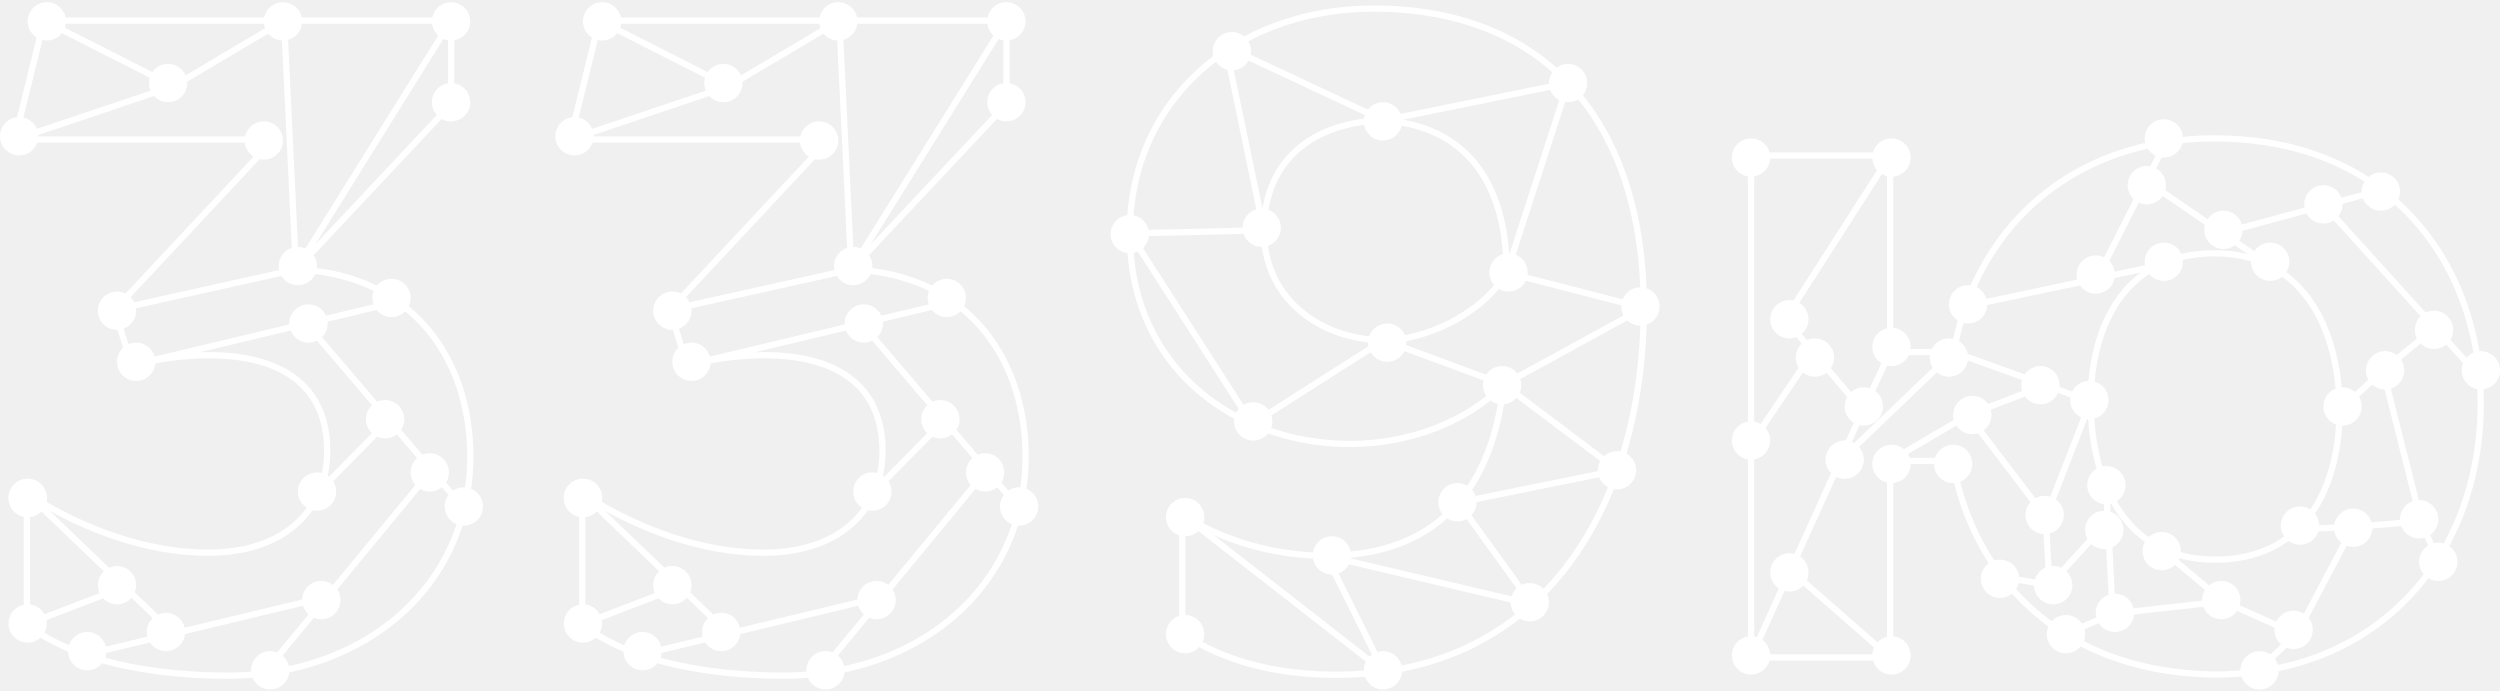
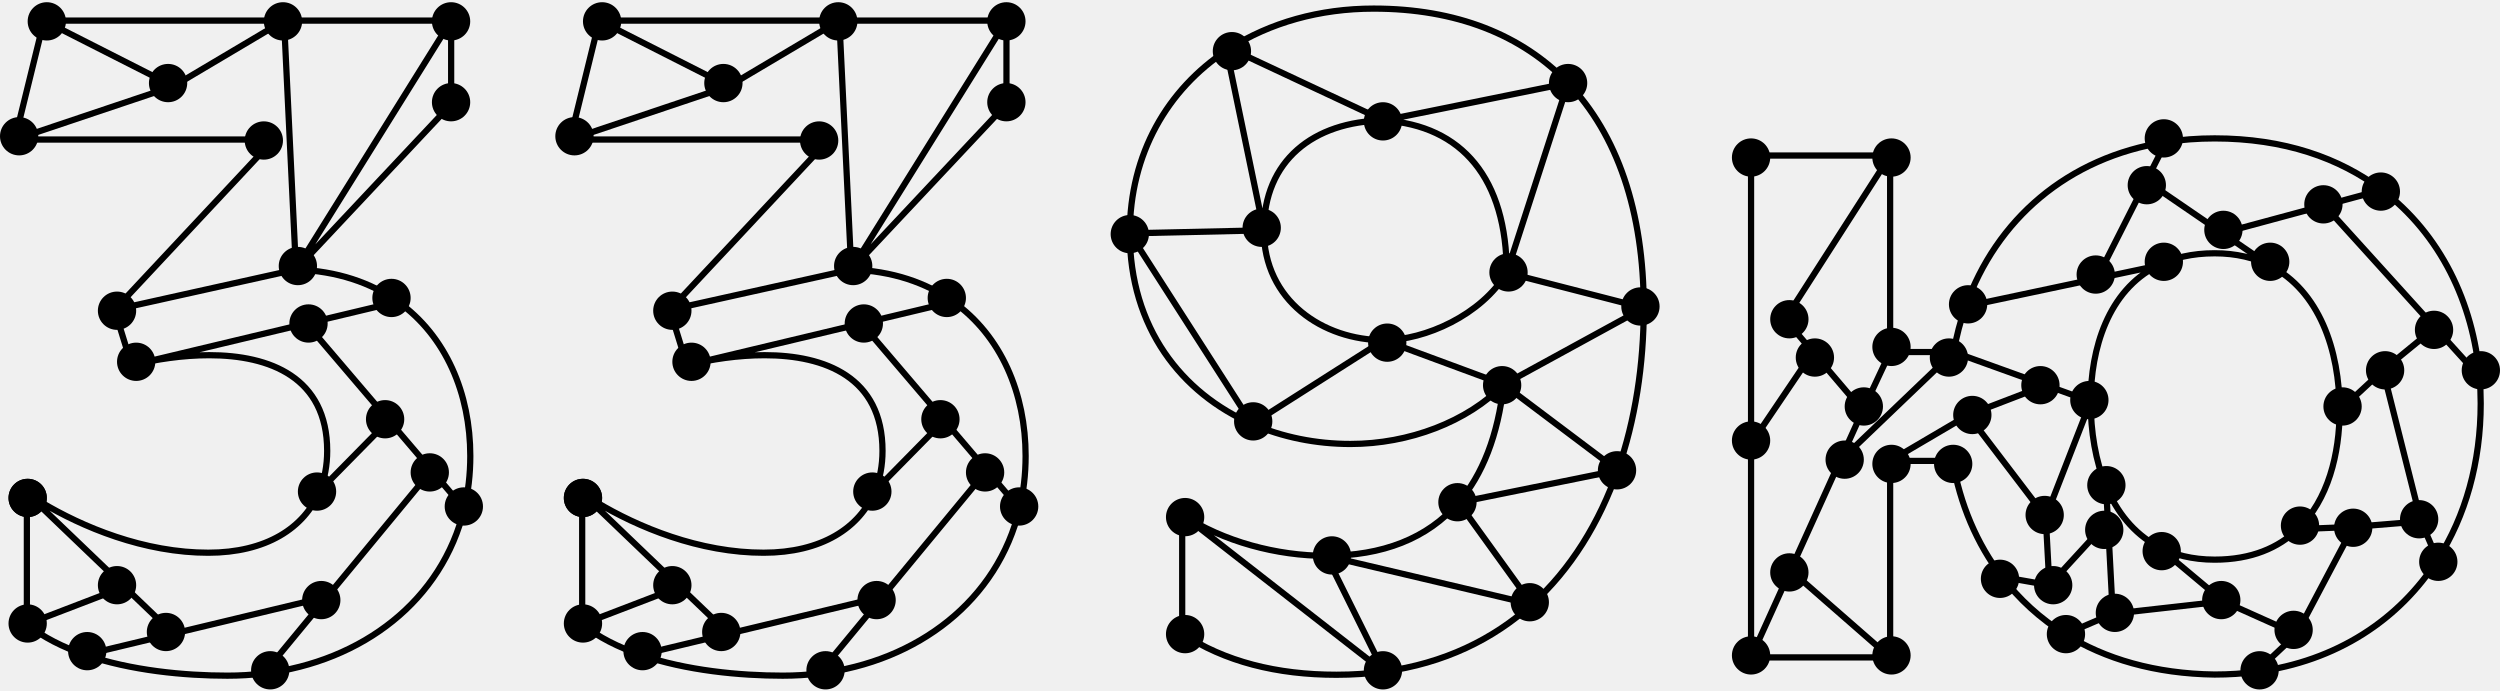
<svg xmlns="http://www.w3.org/2000/svg" width="420" height="116" viewBox="0 0 420 116" fill="none">
-   <circle cx="7.864" cy="3.588" r="3.217" fill="white" />
-   <circle cx="3.217" cy="22.889" r="3.217" fill="white" />
-   <circle cx="28.238" cy="13.955" r="3.217" fill="white" />
-   <circle cx="47.541" cy="3.588" r="3.217" fill="white" />
-   <circle cx="50.043" cy="44.694" r="3.217" fill="white" />
-   <circle cx="44.324" cy="23.604" r="3.217" fill="white" />
-   <circle cx="75.779" cy="17.17" r="3.217" fill="white" />
-   <circle cx="75.779" cy="3.588" r="3.217" fill="white" />
-   <circle cx="19.66" cy="52.201" r="3.217" fill="white" />
-   <circle cx="22.877" cy="60.779" r="3.217" fill="white" />
-   <circle cx="51.83" cy="54.346" r="3.217" fill="white" />
-   <circle cx="65.77" cy="50.057" r="3.217" fill="white" />
-   <circle cx="77.924" cy="85.088" r="3.217" fill="white" />
-   <circle cx="72.203" cy="79.365" r="3.217" fill="white" />
-   <circle cx="45.397" cy="112.608" r="3.217" fill="white" />
-   <circle cx="53.975" cy="100.815" r="3.217" fill="white" />
-   <circle cx="53.26" cy="82.584" r="3.217" fill="white" />
-   <circle cx="64.698" cy="70.432" r="3.217" fill="white" />
-   <circle cx="14.655" cy="109.393" r="3.217" fill="white" />
-   <circle cx="27.881" cy="106.174" r="3.217" fill="white" />
-   <circle cx="19.66" cy="98.311" r="3.217" fill="white" />
-   <circle cx="4.647" cy="104.744" r="3.217" fill="white" />
-   <circle cx="4.647" cy="83.654" r="3.217" fill="white" />
-   <circle cx="4.647" cy="83.654" r="3.217" fill="white" />
-   <path d="M4.514 104.877C7.251 107.066 10.624 108.742 14.297 110.009M4.514 104.877L20.922 98.585M4.514 104.877V82.867M4.514 82.867L20.922 98.585M4.514 82.867C10.418 86.803 20.247 91.686 31.097 92.676C32.382 92.793 33.681 92.856 34.99 92.856C44.634 92.856 51.153 88.754 53.731 82.405M22.122 61.365C26.186 60.349 30.757 59.672 35.159 59.672C45.318 59.672 54.968 63.396 54.968 75.756C54.968 78.158 54.547 80.394 53.731 82.405M22.122 61.365L19.244 52.053M22.122 61.365L51.472 54.356M19.244 52.053L45.995 23.439H2.482M19.244 52.053L49.72 45.28M2.482 23.439L29.131 14.49M2.482 23.439L7.392 3.461M7.392 3.461L29.131 14.49M7.392 3.461H47.718M75.793 3.461V17.514L49.72 45.28M75.793 3.461H47.718M75.793 3.461L49.72 45.28M49.72 45.28L47.718 3.461M49.72 45.28C56.654 45.522 62.364 47.502 66.842 50.686M29.131 14.49L47.718 3.461M66.842 50.686C74.939 56.444 79.01 66.137 79.01 76.603C79.01 79.706 78.658 82.659 77.99 85.443M66.842 50.686L51.472 54.356M51.472 54.356L65.336 70.609M77.99 85.443L72.502 79.009M77.99 85.443C74.294 100.863 60.943 111.123 44.323 113.145M72.502 79.009L63.735 89.629L54.968 100.249M72.502 79.009L65.336 70.609M44.323 113.145C42.327 113.388 40.285 113.512 38.207 113.512C30.988 113.512 21.986 112.659 14.297 110.009M44.323 113.145L54.968 100.249M54.968 100.249L42.05 103.349L35.59 104.899L29.131 106.449M14.297 110.009L29.131 106.449M29.131 106.449L20.922 98.585M53.731 82.405L65.336 70.609" stroke="white" stroke-width="1.047" />
-   <circle cx="101.156" cy="3.588" r="3.217" fill="white" />
-   <circle cx="96.51" cy="22.889" r="3.217" fill="white" />
-   <circle cx="121.531" cy="13.955" r="3.217" fill="white" />
-   <circle cx="140.834" cy="3.588" r="3.217" fill="white" />
-   <circle cx="143.336" cy="44.694" r="3.217" fill="white" />
-   <circle cx="137.617" cy="23.604" r="3.217" fill="white" />
-   <circle cx="169.072" cy="17.17" r="3.217" fill="white" />
-   <circle cx="169.072" cy="3.588" r="3.217" fill="white" />
-   <circle cx="112.953" cy="52.201" r="3.217" fill="white" />
-   <circle cx="116.17" cy="60.779" r="3.217" fill="white" />
-   <circle cx="145.123" cy="54.346" r="3.217" fill="white" />
-   <circle cx="159.063" cy="50.057" r="3.217" fill="white" />
-   <circle cx="171.217" cy="85.088" r="3.217" fill="white" />
-   <circle cx="165.496" cy="79.365" r="3.217" fill="white" />
-   <circle cx="138.69" cy="112.608" r="3.217" fill="white" />
-   <circle cx="147.268" cy="100.815" r="3.217" fill="white" />
-   <circle cx="146.553" cy="82.584" r="3.217" fill="white" />
-   <circle cx="157.99" cy="70.432" r="3.217" fill="white" />
-   <circle cx="107.949" cy="109.393" r="3.217" fill="white" />
-   <circle cx="121.174" cy="106.174" r="3.217" fill="white" />
-   <circle cx="112.953" cy="98.311" r="3.217" fill="white" />
-   <circle cx="97.94" cy="104.744" r="3.217" fill="white" />
-   <circle cx="97.94" cy="83.654" r="3.217" fill="white" />
-   <circle cx="97.94" cy="83.654" r="3.217" fill="white" />
-   <path d="M97.807 104.877C100.544 107.066 103.917 108.742 107.59 110.009M97.807 104.877L114.215 98.585M97.807 104.877V82.867M97.807 82.867L114.215 98.585M97.807 82.867C103.711 86.803 113.54 91.686 124.39 92.676C125.675 92.793 126.974 92.856 128.283 92.856C137.927 92.856 144.446 88.754 147.024 82.405M115.415 61.365C119.479 60.349 124.05 59.672 128.452 59.672C138.611 59.672 148.261 63.396 148.261 75.756C148.261 78.158 147.84 80.394 147.024 82.405M115.415 61.365L112.537 52.053M115.415 61.365L144.765 54.356M112.537 52.053L139.288 23.439H95.775M112.537 52.053L143.013 45.28M95.775 23.439L122.424 14.49M95.775 23.439L100.685 3.461M100.685 3.461L122.424 14.49M100.685 3.461H141.011M169.086 3.461V17.514L143.013 45.28M169.086 3.461H141.011M169.086 3.461L143.013 45.28M143.013 45.28L141.011 3.461M143.013 45.28C149.946 45.522 155.656 47.502 160.135 50.686M122.424 14.49L141.011 3.461M160.135 50.686C168.232 56.444 172.303 66.137 172.303 76.603C172.303 79.706 171.951 82.659 171.283 85.443M160.135 50.686L144.765 54.356M144.765 54.356L158.629 70.609M171.283 85.443L165.795 79.009M171.283 85.443C167.587 100.863 154.236 111.123 137.616 113.145M165.795 79.009L157.028 89.629L148.261 100.249M165.795 79.009L158.629 70.609M137.616 113.145C135.62 113.388 133.578 113.512 131.5 113.512C124.281 113.512 115.279 112.659 107.59 110.009M137.616 113.145L148.261 100.249M148.261 100.249L135.343 103.349L128.883 104.899L122.424 106.449M107.59 110.009L122.424 106.449M122.424 106.449L114.215 98.585M147.024 82.405L158.629 70.609" stroke="white" stroke-width="1.047" />
-   <circle cx="199.098" cy="86.873" r="3.217" fill="white" />
-   <circle cx="199.098" cy="106.533" r="3.217" fill="white" />
-   <circle cx="223.762" cy="93.311" r="3.217" fill="white" />
-   <circle cx="232.34" cy="112.612" r="3.217" fill="white" />
-   <circle cx="257.004" cy="101.174" r="3.217" fill="white" />
-   <circle cx="244.852" cy="84.373" r="3.217" fill="white" />
-   <circle cx="271.66" cy="79.01" r="3.217" fill="white" />
-   <circle cx="252.358" cy="64.713" r="3.217" fill="white" />
-   <circle cx="275.592" cy="51.487" r="3.217" fill="white" />
-   <circle cx="253.43" cy="45.768" r="3.217" fill="white" />
-   <circle cx="263.44" cy="13.955" r="3.217" fill="white" />
-   <circle cx="232.34" cy="20.389" r="3.217" fill="white" />
-   <circle cx="206.963" cy="8.596" r="3.217" fill="white" />
-   <circle cx="211.967" cy="38.264" r="3.217" fill="white" />
-   <circle cx="189.805" cy="39.334" r="3.217" fill="white" />
-   <circle cx="210.537" cy="70.791" r="3.217" fill="white" />
-   <circle cx="233.057" cy="57.565" r="3.217" fill="white" />
-   <path d="M276.152 51.73C276.152 35.477 271.687 22.606 263.433 13.956M276.152 51.73L252.618 64.598M276.152 51.73L253.126 45.804M276.152 51.73C276.152 61.254 274.728 70.595 271.774 79.011M198.609 86.439V106.417C205.72 111.158 214.524 113.359 224.513 113.359C227.284 113.359 229.936 113.179 232.471 112.834M198.609 86.439C205.55 91.01 214.524 93.38 222.82 93.38M198.609 86.439L232.471 112.834M222.82 93.38C232.205 93.38 239.802 90.509 245.03 84.431M222.82 93.38L257.368 101.53M222.82 93.38L232.471 112.834M252.618 64.598C246.523 70.862 236.703 74.587 226.883 74.587C221.091 74.587 215.436 73.443 210.358 71.229M252.618 64.598L232.471 57.148M252.618 64.598L271.774 79.011M252.618 64.598C251.662 73.202 249.045 79.762 245.03 84.431M189.805 39.201C189.805 25.845 196.119 15.049 206.062 8.476M189.805 39.201C189.805 55.08 198.513 66.066 210.358 71.229M189.805 39.201L212.323 38.693M189.805 39.201L210.358 71.229M232.471 20.239C220.619 20.408 212.323 27.011 212.323 38.693M232.471 20.239C245.677 21.085 253.126 30.058 253.126 45.804M232.471 20.239L263.433 13.956M232.471 20.239L206.605 8.124M212.323 38.693C212.323 50.545 222.312 57.148 232.471 57.148M212.323 38.693L206.062 8.476M232.471 57.148C239.412 57.148 248.894 52.915 253.126 45.804M232.471 57.148L210.358 71.229M253.126 45.804L263.433 13.956M263.433 13.956C255.694 5.846 244.623 1.445 230.777 1.445C221.656 1.445 213.332 3.836 206.605 8.124M206.605 8.124C206.423 8.24 206.242 8.357 206.062 8.476M271.774 79.011L245.03 84.431M271.774 79.011C268.685 87.814 263.922 95.604 257.368 101.53M245.03 84.431L257.368 101.53M257.368 101.53C250.87 107.407 242.609 111.451 232.471 112.834" stroke="white" stroke-width="1.047" />
-   <circle cx="294.178" cy="110.108" r="3.217" fill="white" />
-   <circle cx="317.77" cy="110.108" r="3.217" fill="white" />
-   <circle cx="300.612" cy="96.166" r="3.217" fill="white" />
-   <circle cx="309.906" cy="77.221" r="3.217" fill="white" />
-   <circle cx="313.123" cy="68.287" r="3.217" fill="white" />
-   <circle cx="304.903" cy="60.065" r="3.217" fill="white" />
-   <circle cx="300.612" cy="53.631" r="3.217" fill="white" />
-   <circle cx="317.77" cy="26.467" r="3.217" fill="white" />
-   <circle cx="294.178" cy="26.467" r="3.217" fill="white" />
-   <circle cx="294.178" cy="74.006" r="3.217" fill="white" />
-   <circle cx="327.42" cy="60.065" r="3.217" fill="white" />
-   <circle cx="352.084" cy="46.123" r="3.217" fill="white" />
-   <circle cx="330.637" cy="51.127" r="3.217" fill="white" />
-   <circle cx="363.524" cy="23.248" r="3.217" fill="white" />
-   <circle cx="360.664" cy="31.112" r="3.217" fill="white" />
-   <circle cx="363.524" cy="43.979" r="3.217" fill="white" />
-   <circle cx="381.395" cy="43.979" r="3.217" fill="white" />
-   <circle cx="373.531" cy="38.619" r="3.217" fill="white" />
-   <circle cx="390.332" cy="34.33" r="3.217" fill="white" />
-   <circle cx="399.983" cy="32.186" r="3.217" fill="white" />
-   <circle cx="416.783" cy="62.209" r="3.217" fill="white" />
-   <circle cx="408.918" cy="55.416" r="3.217" fill="white" />
-   <circle cx="400.697" cy="62.209" r="3.217" fill="white" />
-   <circle cx="393.549" cy="68.287" r="3.217" fill="white" />
-   <circle cx="406.416" cy="87.233" r="3.217" fill="white" />
-   <circle cx="409.633" cy="94.381" r="3.217" fill="white" />
-   <circle cx="395.336" cy="88.662" r="3.217" fill="white" />
-   <circle cx="386.399" cy="88.303" r="3.217" fill="white" />
-   <circle cx="385.326" cy="105.819" r="3.217" fill="white" />
-   <circle cx="379.608" cy="112.612" r="3.217" fill="white" />
-   <circle cx="373.174" cy="100.815" r="3.217" fill="white" />
-   <circle cx="363.166" cy="92.592" r="3.217" fill="white" />
-   <circle cx="355.301" cy="102.959" r="3.217" fill="white" />
-   <circle cx="353.871" cy="81.51" r="3.217" fill="white" />
-   <circle cx="344.936" cy="98.311" r="3.217" fill="white" />
-   <circle cx="336" cy="97.24" r="3.217" fill="white" />
-   <circle cx="343.506" cy="86.518" r="3.217" fill="white" />
-   <circle cx="351.012" cy="67.213" r="3.217" fill="white" />
-   <circle cx="342.791" cy="64.713" r="3.217" fill="white" />
-   <circle cx="331.352" cy="69.717" r="3.217" fill="white" />
-   <circle cx="328.135" cy="77.936" r="3.217" fill="white" />
-   <circle cx="317.77" cy="77.936" r="3.217" fill="white" />
-   <circle cx="317.77" cy="58.279" r="3.217" fill="white" />
-   <circle cx="353.514" cy="89.018" r="3.217" fill="white" />
-   <circle cx="347.08" cy="106.533" r="3.217" fill="white" />
-   <path d="M317.542 77.429H328.04C329.279 84.617 332.061 91.307 336.352 96.916M317.542 77.429V110.444M317.542 77.429L330.637 69.728M317.542 110.444H294.178M317.542 110.444L300.797 95.812M294.178 110.444L300.797 95.812M294.178 110.444V74.544M317.542 26.128H294.178V74.544M317.542 26.128V59.144M317.542 26.128L307.006 42.551L299.897 53.633L304.587 59.144M317.542 59.144H328.209M317.542 59.144L312.944 68.963M328.209 59.144L309.114 77.429M328.209 59.144L343.684 64.719M328.209 59.144C328.68 56.488 329.351 53.931 330.213 51.488M351.235 67.44L343.684 64.719M351.235 67.44C351.235 58.575 354.16 48.833 362.45 44.649M351.235 67.44C351.235 72.509 352.044 77.462 353.817 81.692M351.235 67.44L343.684 86.852M393.054 68.963C393.054 58.705 389.558 48.834 381.388 44.649M393.054 68.963L400.343 62.212M393.054 68.963C393.054 76.21 391.155 83.963 386.042 88.894M312.944 68.963L309.114 77.429M312.944 68.963L304.587 59.144M300.797 95.812L309.114 77.429M343.684 64.719L330.637 69.728M304.587 59.144L294.178 74.544M330.213 51.488L352.263 46.81M330.213 51.488C335.357 36.914 347.282 26.445 363.88 23.866M362.45 44.649C365.085 43.319 368.262 42.551 372.06 42.551C375.674 42.551 378.771 43.309 381.388 44.649M362.45 44.649L352.263 46.81M352.263 46.81L360.572 30.399M363.88 23.866C366.493 23.46 369.223 23.25 372.06 23.25C383.674 23.25 393.052 26.528 400.161 31.911M363.88 23.866L360.572 30.399M360.572 30.399L373.352 39.148M381.388 44.649L373.352 39.148M373.352 39.148L390.51 34.517M400.161 31.911L390.51 34.517M400.161 31.911C410.008 39.368 415.504 50.865 416.567 63.284M390.51 34.517L409.097 55.037M416.567 63.284C416.694 64.771 416.757 66.27 416.757 67.778C416.757 77.662 414.21 86.672 409.518 94.021M416.567 63.284L409.097 55.037M409.097 55.037L400.343 62.212M400.343 62.212L406.73 87.59M409.518 94.021L406.73 87.59M409.518 94.021C403.071 104.121 392.573 111.084 379.071 112.87M406.73 87.59L395.335 88.522M386.042 88.894C382.792 92.027 378.244 94.021 372.06 94.021C368.302 94.021 365.115 93.203 362.45 91.758M386.042 88.894L395.335 88.522M395.335 88.522L385.815 106.535M379.071 112.87C376.816 113.169 374.478 113.322 372.06 113.322C362.034 113.19 353.653 110.694 346.956 106.535M379.071 112.87L385.815 106.535M385.815 106.535L373.531 101.027M362.45 91.758L373.531 101.027M362.45 91.758C358.454 89.593 355.632 86.021 353.817 81.692M373.531 101.027L354.944 103.115M346.956 106.535L354.944 103.115M346.956 106.535C342.755 103.926 339.217 100.662 336.352 96.916M354.944 103.115L354.128 87.59M353.817 81.692L354.128 87.59M354.128 87.59L344.296 98.314M336.352 96.916L344.296 98.314M344.296 98.314L343.684 86.852M343.684 86.852L330.637 69.728" stroke="white" stroke-width="1.047" />
+   <circle cx="7.864" cy="3.588" r="3.217" fill="black" />
+   <circle cx="3.217" cy="22.889" r="3.217" fill="black" />
+   <circle cx="28.238" cy="13.955" r="3.217" fill="black" />
+   <circle cx="47.541" cy="3.588" r="3.217" fill="black" />
+   <circle cx="50.043" cy="44.694" r="3.217" fill="black" />
+   <circle cx="44.324" cy="23.604" r="3.217" fill="black" />
+   <circle cx="75.779" cy="17.17" r="3.217" fill="black" />
+   <circle cx="75.779" cy="3.588" r="3.217" fill="black" />
+   <circle cx="19.66" cy="52.201" r="3.217" fill="black" />
+   <circle cx="22.877" cy="60.779" r="3.217" fill="black" />
+   <circle cx="51.83" cy="54.346" r="3.217" fill="black" />
+   <circle cx="65.77" cy="50.057" r="3.217" fill="black" />
+   <circle cx="77.924" cy="85.088" r="3.217" fill="black" />
+   <circle cx="72.203" cy="79.365" r="3.217" fill="black" />
+   <circle cx="45.397" cy="112.608" r="3.217" fill="black" />
+   <circle cx="53.975" cy="100.815" r="3.217" fill="black" />
+   <circle cx="53.26" cy="82.584" r="3.217" fill="black" />
+   <circle cx="64.698" cy="70.432" r="3.217" fill="black" />
+   <circle cx="14.655" cy="109.393" r="3.217" fill="black" />
+   <circle cx="27.881" cy="106.174" r="3.217" fill="black" />
+   <circle cx="19.66" cy="98.311" r="3.217" fill="black" />
+   <circle cx="4.647" cy="104.744" r="3.217" fill="black" />
+   <circle cx="4.647" cy="83.654" r="3.217" fill="black" />
+   <circle cx="4.647" cy="83.654" r="3.217" fill="black" />
+   <path d="M4.514 104.877C7.251 107.066 10.624 108.742 14.297 110.009M4.514 104.877L20.922 98.585M4.514 104.877V82.867M4.514 82.867L20.922 98.585M4.514 82.867C10.418 86.803 20.247 91.686 31.097 92.676C32.382 92.793 33.681 92.856 34.99 92.856C44.634 92.856 51.153 88.754 53.731 82.405M22.122 61.365C26.186 60.349 30.757 59.672 35.159 59.672C45.318 59.672 54.968 63.396 54.968 75.756C54.968 78.158 54.547 80.394 53.731 82.405M22.122 61.365L19.244 52.053M22.122 61.365L51.472 54.356M19.244 52.053L45.995 23.439H2.482M19.244 52.053L49.72 45.28M2.482 23.439L29.131 14.49M2.482 23.439L7.392 3.461M7.392 3.461L29.131 14.49M7.392 3.461H47.718M75.793 3.461V17.514L49.72 45.28M75.793 3.461H47.718M75.793 3.461L49.72 45.28M49.72 45.28L47.718 3.461M49.72 45.28C56.654 45.522 62.364 47.502 66.842 50.686M29.131 14.49L47.718 3.461M66.842 50.686C74.939 56.444 79.01 66.137 79.01 76.603C79.01 79.706 78.658 82.659 77.99 85.443M66.842 50.686L51.472 54.356M51.472 54.356L65.336 70.609M77.99 85.443L72.502 79.009M77.99 85.443C74.294 100.863 60.943 111.123 44.323 113.145M72.502 79.009L63.735 89.629L54.968 100.249M72.502 79.009L65.336 70.609M44.323 113.145C42.327 113.388 40.285 113.512 38.207 113.512C30.988 113.512 21.986 112.659 14.297 110.009M44.323 113.145L54.968 100.249M54.968 100.249L42.05 103.349L35.59 104.899L29.131 106.449M14.297 110.009L29.131 106.449M29.131 106.449L20.922 98.585M53.731 82.405L65.336 70.609" stroke="black" stroke-width="1.047" />
+   <circle cx="101.156" cy="3.588" r="3.217" fill="black" />
+   <circle cx="96.51" cy="22.889" r="3.217" fill="black" />
+   <circle cx="121.531" cy="13.955" r="3.217" fill="black" />
+   <circle cx="140.834" cy="3.588" r="3.217" fill="black" />
+   <circle cx="143.336" cy="44.694" r="3.217" fill="black" />
+   <circle cx="137.617" cy="23.604" r="3.217" fill="black" />
+   <circle cx="169.072" cy="17.17" r="3.217" fill="black" />
+   <circle cx="169.072" cy="3.588" r="3.217" fill="black" />
+   <circle cx="112.953" cy="52.201" r="3.217" fill="black" />
+   <circle cx="116.17" cy="60.779" r="3.217" fill="black" />
+   <circle cx="145.123" cy="54.346" r="3.217" fill="black" />
+   <circle cx="159.063" cy="50.057" r="3.217" fill="black" />
+   <circle cx="171.217" cy="85.088" r="3.217" fill="black" />
+   <circle cx="165.496" cy="79.365" r="3.217" fill="black" />
+   <circle cx="138.69" cy="112.608" r="3.217" fill="black" />
+   <circle cx="147.268" cy="100.815" r="3.217" fill="black" />
+   <circle cx="146.553" cy="82.584" r="3.217" fill="black" />
+   <circle cx="157.99" cy="70.432" r="3.217" fill="black" />
+   <circle cx="107.949" cy="109.393" r="3.217" fill="black" />
+   <circle cx="121.174" cy="106.174" r="3.217" fill="black" />
+   <circle cx="112.953" cy="98.311" r="3.217" fill="black" />
+   <circle cx="97.94" cy="104.744" r="3.217" fill="black" />
+   <circle cx="97.94" cy="83.654" r="3.217" fill="black" />
+   <circle cx="97.94" cy="83.654" r="3.217" fill="black" />
+   <path d="M97.807 104.877C100.544 107.066 103.917 108.742 107.59 110.009M97.807 104.877L114.215 98.585M97.807 104.877V82.867M97.807 82.867L114.215 98.585M97.807 82.867C103.711 86.803 113.54 91.686 124.39 92.676C125.675 92.793 126.974 92.856 128.283 92.856C137.927 92.856 144.446 88.754 147.024 82.405M115.415 61.365C119.479 60.349 124.05 59.672 128.452 59.672C138.611 59.672 148.261 63.396 148.261 75.756C148.261 78.158 147.84 80.394 147.024 82.405M115.415 61.365L112.537 52.053M115.415 61.365L144.765 54.356M112.537 52.053L139.288 23.439H95.775M112.537 52.053L143.013 45.28M95.775 23.439L122.424 14.49M95.775 23.439L100.685 3.461M100.685 3.461L122.424 14.49M100.685 3.461H141.011M169.086 3.461V17.514L143.013 45.28M169.086 3.461H141.011M169.086 3.461L143.013 45.28M143.013 45.28L141.011 3.461M143.013 45.28C149.946 45.522 155.656 47.502 160.135 50.686M122.424 14.49L141.011 3.461M160.135 50.686C168.232 56.444 172.303 66.137 172.303 76.603C172.303 79.706 171.951 82.659 171.283 85.443M160.135 50.686L144.765 54.356M144.765 54.356L158.629 70.609M171.283 85.443L165.795 79.009M171.283 85.443C167.587 100.863 154.236 111.123 137.616 113.145M165.795 79.009L157.028 89.629L148.261 100.249M165.795 79.009L158.629 70.609M137.616 113.145C135.62 113.388 133.578 113.512 131.5 113.512C124.281 113.512 115.279 112.659 107.59 110.009M137.616 113.145L148.261 100.249M148.261 100.249L135.343 103.349L128.883 104.899L122.424 106.449M107.59 110.009L122.424 106.449M122.424 106.449L114.215 98.585M147.024 82.405L158.629 70.609" stroke="black" stroke-width="1.047" />
+   <circle cx="199.098" cy="86.873" r="3.217" fill="black" />
+   <circle cx="199.098" cy="106.533" r="3.217" fill="black" />
+   <circle cx="223.762" cy="93.311" r="3.217" fill="black" />
+   <circle cx="232.34" cy="112.612" r="3.217" fill="black" />
+   <circle cx="257.004" cy="101.174" r="3.217" fill="black" />
+   <circle cx="244.852" cy="84.373" r="3.217" fill="black" />
+   <circle cx="271.66" cy="79.01" r="3.217" fill="black" />
+   <circle cx="252.358" cy="64.713" r="3.217" fill="black" />
+   <circle cx="275.592" cy="51.487" r="3.217" fill="black" />
+   <circle cx="253.43" cy="45.768" r="3.217" fill="black" />
+   <circle cx="263.44" cy="13.955" r="3.217" fill="black" />
+   <circle cx="232.34" cy="20.389" r="3.217" fill="black" />
+   <circle cx="206.963" cy="8.596" r="3.217" fill="black" />
+   <circle cx="211.967" cy="38.264" r="3.217" fill="black" />
+   <circle cx="189.805" cy="39.334" r="3.217" fill="black" />
+   <circle cx="210.537" cy="70.791" r="3.217" fill="black" />
+   <circle cx="233.057" cy="57.565" r="3.217" fill="black" />
+   <path d="M276.152 51.73C276.152 35.477 271.687 22.606 263.433 13.956M276.152 51.73L252.618 64.598M276.152 51.73L253.126 45.804M276.152 51.73C276.152 61.254 274.728 70.595 271.774 79.011M198.609 86.439V106.417C205.72 111.158 214.524 113.359 224.513 113.359C227.284 113.359 229.936 113.179 232.471 112.834M198.609 86.439C205.55 91.01 214.524 93.38 222.82 93.38M198.609 86.439L232.471 112.834M222.82 93.38C232.205 93.38 239.802 90.509 245.03 84.431M222.82 93.38L257.368 101.53M222.82 93.38L232.471 112.834M252.618 64.598C246.523 70.862 236.703 74.587 226.883 74.587C221.091 74.587 215.436 73.443 210.358 71.229M252.618 64.598L232.471 57.148M252.618 64.598L271.774 79.011M252.618 64.598C251.662 73.202 249.045 79.762 245.03 84.431M189.805 39.201C189.805 25.845 196.119 15.049 206.062 8.476M189.805 39.201C189.805 55.08 198.513 66.066 210.358 71.229M189.805 39.201L212.323 38.693M189.805 39.201L210.358 71.229M232.471 20.239C220.619 20.408 212.323 27.011 212.323 38.693M232.471 20.239C245.677 21.085 253.126 30.058 253.126 45.804M232.471 20.239L263.433 13.956M232.471 20.239L206.605 8.124M212.323 38.693C212.323 50.545 222.312 57.148 232.471 57.148M212.323 38.693L206.062 8.476M232.471 57.148C239.412 57.148 248.894 52.915 253.126 45.804M232.471 57.148L210.358 71.229M253.126 45.804L263.433 13.956M263.433 13.956C255.694 5.846 244.623 1.445 230.777 1.445C221.656 1.445 213.332 3.836 206.605 8.124M206.605 8.124C206.423 8.24 206.242 8.357 206.062 8.476M271.774 79.011L245.03 84.431M271.774 79.011C268.685 87.814 263.922 95.604 257.368 101.53M245.03 84.431L257.368 101.53M257.368 101.53C250.87 107.407 242.609 111.451 232.471 112.834" stroke="black" stroke-width="1.047" />
+   <circle cx="294.178" cy="110.108" r="3.217" fill="black" />
+   <circle cx="317.77" cy="110.108" r="3.217" fill="black" />
+   <circle cx="300.612" cy="96.166" r="3.217" fill="black" />
+   <circle cx="309.906" cy="77.221" r="3.217" fill="black" />
+   <circle cx="313.123" cy="68.287" r="3.217" fill="black" />
+   <circle cx="304.903" cy="60.065" r="3.217" fill="black" />
+   <circle cx="300.612" cy="53.631" r="3.217" fill="black" />
+   <circle cx="317.77" cy="26.467" r="3.217" fill="black" />
+   <circle cx="294.178" cy="26.467" r="3.217" fill="black" />
+   <circle cx="294.178" cy="74.006" r="3.217" fill="black" />
+   <circle cx="327.42" cy="60.065" r="3.217" fill="black" />
+   <circle cx="352.084" cy="46.123" r="3.217" fill="black" />
+   <circle cx="330.637" cy="51.127" r="3.217" fill="black" />
+   <circle cx="363.524" cy="23.248" r="3.217" fill="black" />
+   <circle cx="360.664" cy="31.112" r="3.217" fill="black" />
+   <circle cx="363.524" cy="43.979" r="3.217" fill="black" />
+   <circle cx="381.395" cy="43.979" r="3.217" fill="black" />
+   <circle cx="373.531" cy="38.619" r="3.217" fill="black" />
+   <circle cx="390.332" cy="34.33" r="3.217" fill="black" />
+   <circle cx="399.983" cy="32.186" r="3.217" fill="black" />
+   <circle cx="416.783" cy="62.209" r="3.217" fill="black" />
+   <circle cx="408.918" cy="55.416" r="3.217" fill="black" />
+   <circle cx="400.697" cy="62.209" r="3.217" fill="black" />
+   <circle cx="393.549" cy="68.287" r="3.217" fill="black" />
+   <circle cx="406.416" cy="87.233" r="3.217" fill="black" />
+   <circle cx="409.633" cy="94.381" r="3.217" fill="black" />
+   <circle cx="395.336" cy="88.662" r="3.217" fill="black" />
+   <circle cx="386.399" cy="88.303" r="3.217" fill="black" />
+   <circle cx="385.326" cy="105.819" r="3.217" fill="black" />
+   <circle cx="379.608" cy="112.612" r="3.217" fill="black" />
+   <circle cx="373.174" cy="100.815" r="3.217" fill="black" />
+   <circle cx="363.166" cy="92.592" r="3.217" fill="black" />
+   <circle cx="355.301" cy="102.959" r="3.217" fill="black" />
+   <circle cx="353.871" cy="81.51" r="3.217" fill="black" />
+   <circle cx="344.936" cy="98.311" r="3.217" fill="black" />
+   <circle cx="336" cy="97.24" r="3.217" fill="black" />
+   <circle cx="343.506" cy="86.518" r="3.217" fill="black" />
+   <circle cx="351.012" cy="67.213" r="3.217" fill="black" />
+   <circle cx="342.791" cy="64.713" r="3.217" fill="black" />
+   <circle cx="331.352" cy="69.717" r="3.217" fill="black" />
+   <circle cx="328.135" cy="77.936" r="3.217" fill="black" />
+   <circle cx="317.77" cy="77.936" r="3.217" fill="black" />
+   <circle cx="317.77" cy="58.279" r="3.217" fill="black" />
+   <circle cx="353.514" cy="89.018" r="3.217" fill="black" />
+   <circle cx="347.08" cy="106.533" r="3.217" fill="black" />
+   <path d="M317.542 77.429H328.04C329.279 84.617 332.061 91.307 336.352 96.916M317.542 77.429V110.444M317.542 77.429L330.637 69.728M317.542 110.444H294.178M317.542 110.444L300.797 95.812M294.178 110.444L300.797 95.812M294.178 110.444V74.544M317.542 26.128H294.178V74.544M317.542 26.128V59.144M317.542 26.128L307.006 42.551L299.897 53.633L304.587 59.144M317.542 59.144H328.209M317.542 59.144L312.944 68.963M328.209 59.144L309.114 77.429M328.209 59.144L343.684 64.719M328.209 59.144C328.68 56.488 329.351 53.931 330.213 51.488M351.235 67.44L343.684 64.719M351.235 67.44C351.235 58.575 354.16 48.833 362.45 44.649M351.235 67.44C351.235 72.509 352.044 77.462 353.817 81.692M351.235 67.44L343.684 86.852M393.054 68.963C393.054 58.705 389.558 48.834 381.388 44.649M393.054 68.963L400.343 62.212M393.054 68.963C393.054 76.21 391.155 83.963 386.042 88.894M312.944 68.963L309.114 77.429M312.944 68.963L304.587 59.144M300.797 95.812L309.114 77.429M343.684 64.719L330.637 69.728M304.587 59.144L294.178 74.544M330.213 51.488L352.263 46.81M330.213 51.488C335.357 36.914 347.282 26.445 363.88 23.866M362.45 44.649C365.085 43.319 368.262 42.551 372.06 42.551C375.674 42.551 378.771 43.309 381.388 44.649M362.45 44.649L352.263 46.81M352.263 46.81L360.572 30.399M363.88 23.866C366.493 23.46 369.223 23.25 372.06 23.25C383.674 23.25 393.052 26.528 400.161 31.911M363.88 23.866L360.572 30.399M360.572 30.399L373.352 39.148M381.388 44.649L373.352 39.148M373.352 39.148L390.51 34.517M400.161 31.911L390.51 34.517M400.161 31.911C410.008 39.368 415.504 50.865 416.567 63.284M390.51 34.517L409.097 55.037M416.567 63.284C416.694 64.771 416.757 66.27 416.757 67.778C416.757 77.662 414.21 86.672 409.518 94.021M416.567 63.284L409.097 55.037M409.097 55.037L400.343 62.212M400.343 62.212L406.73 87.59M409.518 94.021L406.73 87.59M409.518 94.021C403.071 104.121 392.573 111.084 379.071 112.87M406.73 87.59L395.335 88.522M386.042 88.894C382.792 92.027 378.244 94.021 372.06 94.021C368.302 94.021 365.115 93.203 362.45 91.758M386.042 88.894L395.335 88.522M395.335 88.522L385.815 106.535M379.071 112.87C376.816 113.169 374.478 113.322 372.06 113.322C362.034 113.19 353.653 110.694 346.956 106.535M379.071 112.87L385.815 106.535M385.815 106.535L373.531 101.027M362.45 91.758L373.531 101.027M362.45 91.758C358.454 89.593 355.632 86.021 353.817 81.692M373.531 101.027L354.944 103.115M346.956 106.535L354.944 103.115M346.956 106.535C342.755 103.926 339.217 100.662 336.352 96.916M354.944 103.115L354.128 87.59M353.817 81.692L354.128 87.59M354.128 87.59L344.296 98.314M336.352 96.916L344.296 98.314M344.296 98.314L343.684 86.852M343.684 86.852L330.637 69.728" stroke="black" stroke-width="1.047" />
</svg>
